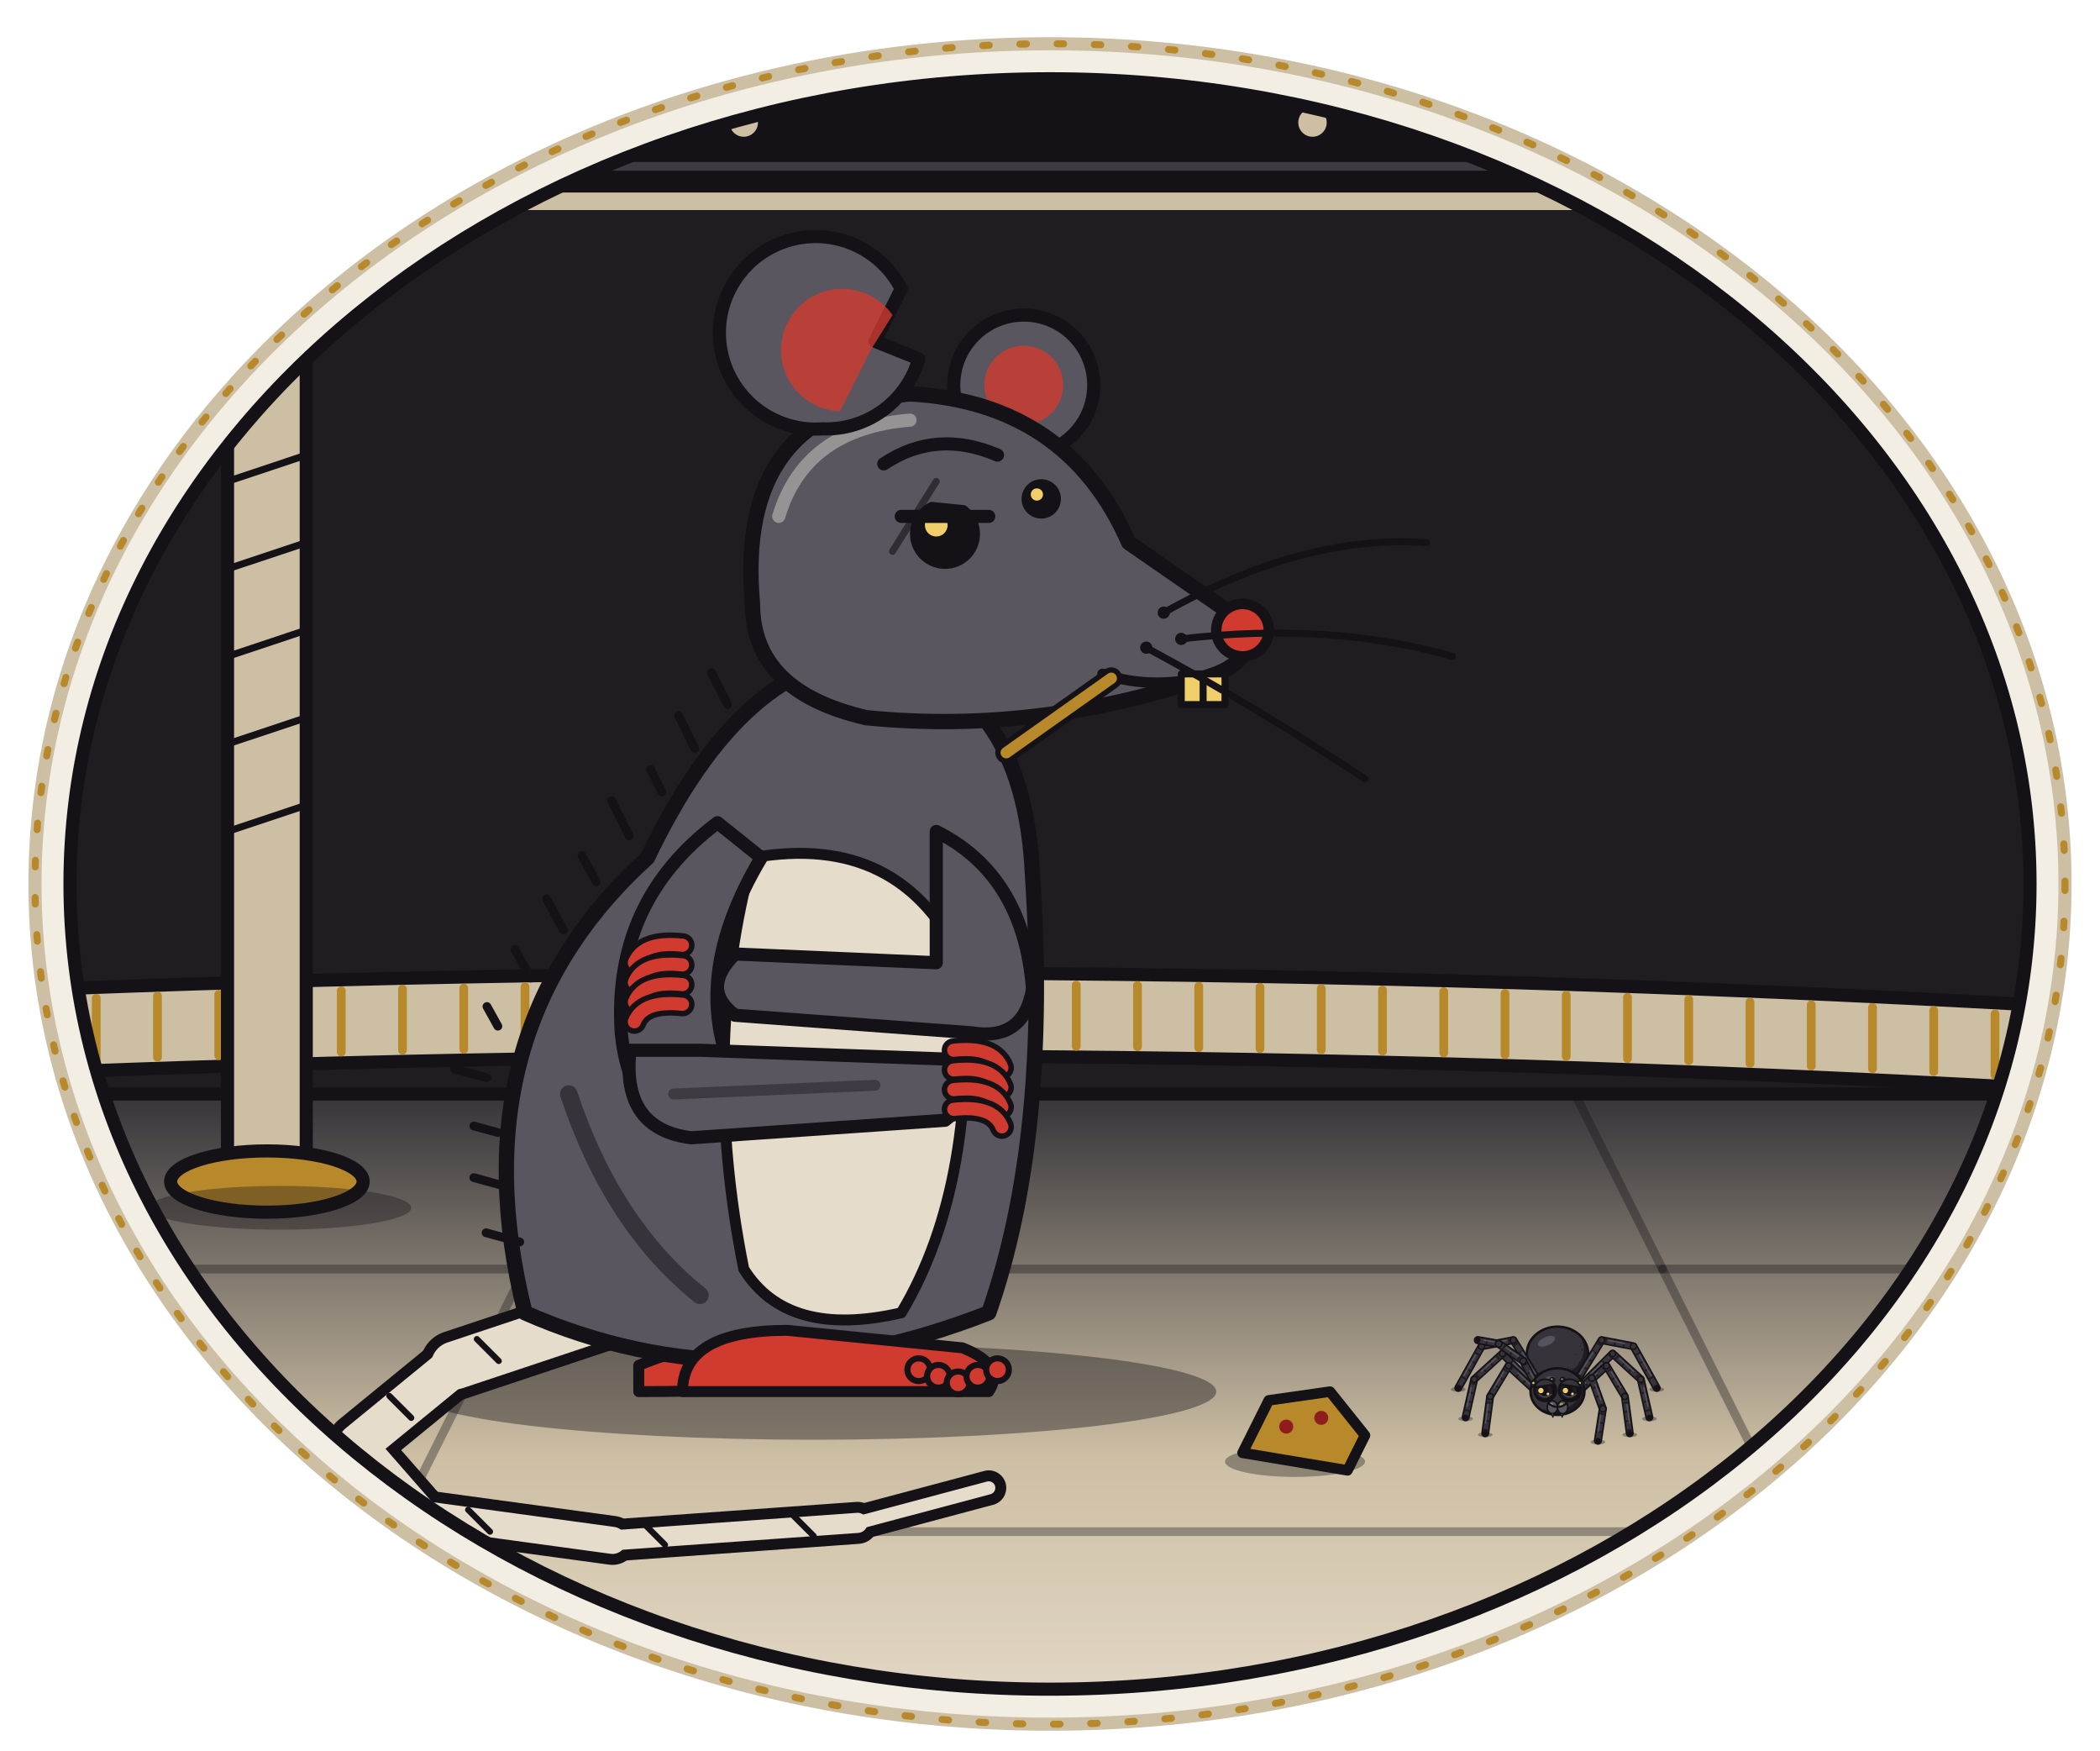
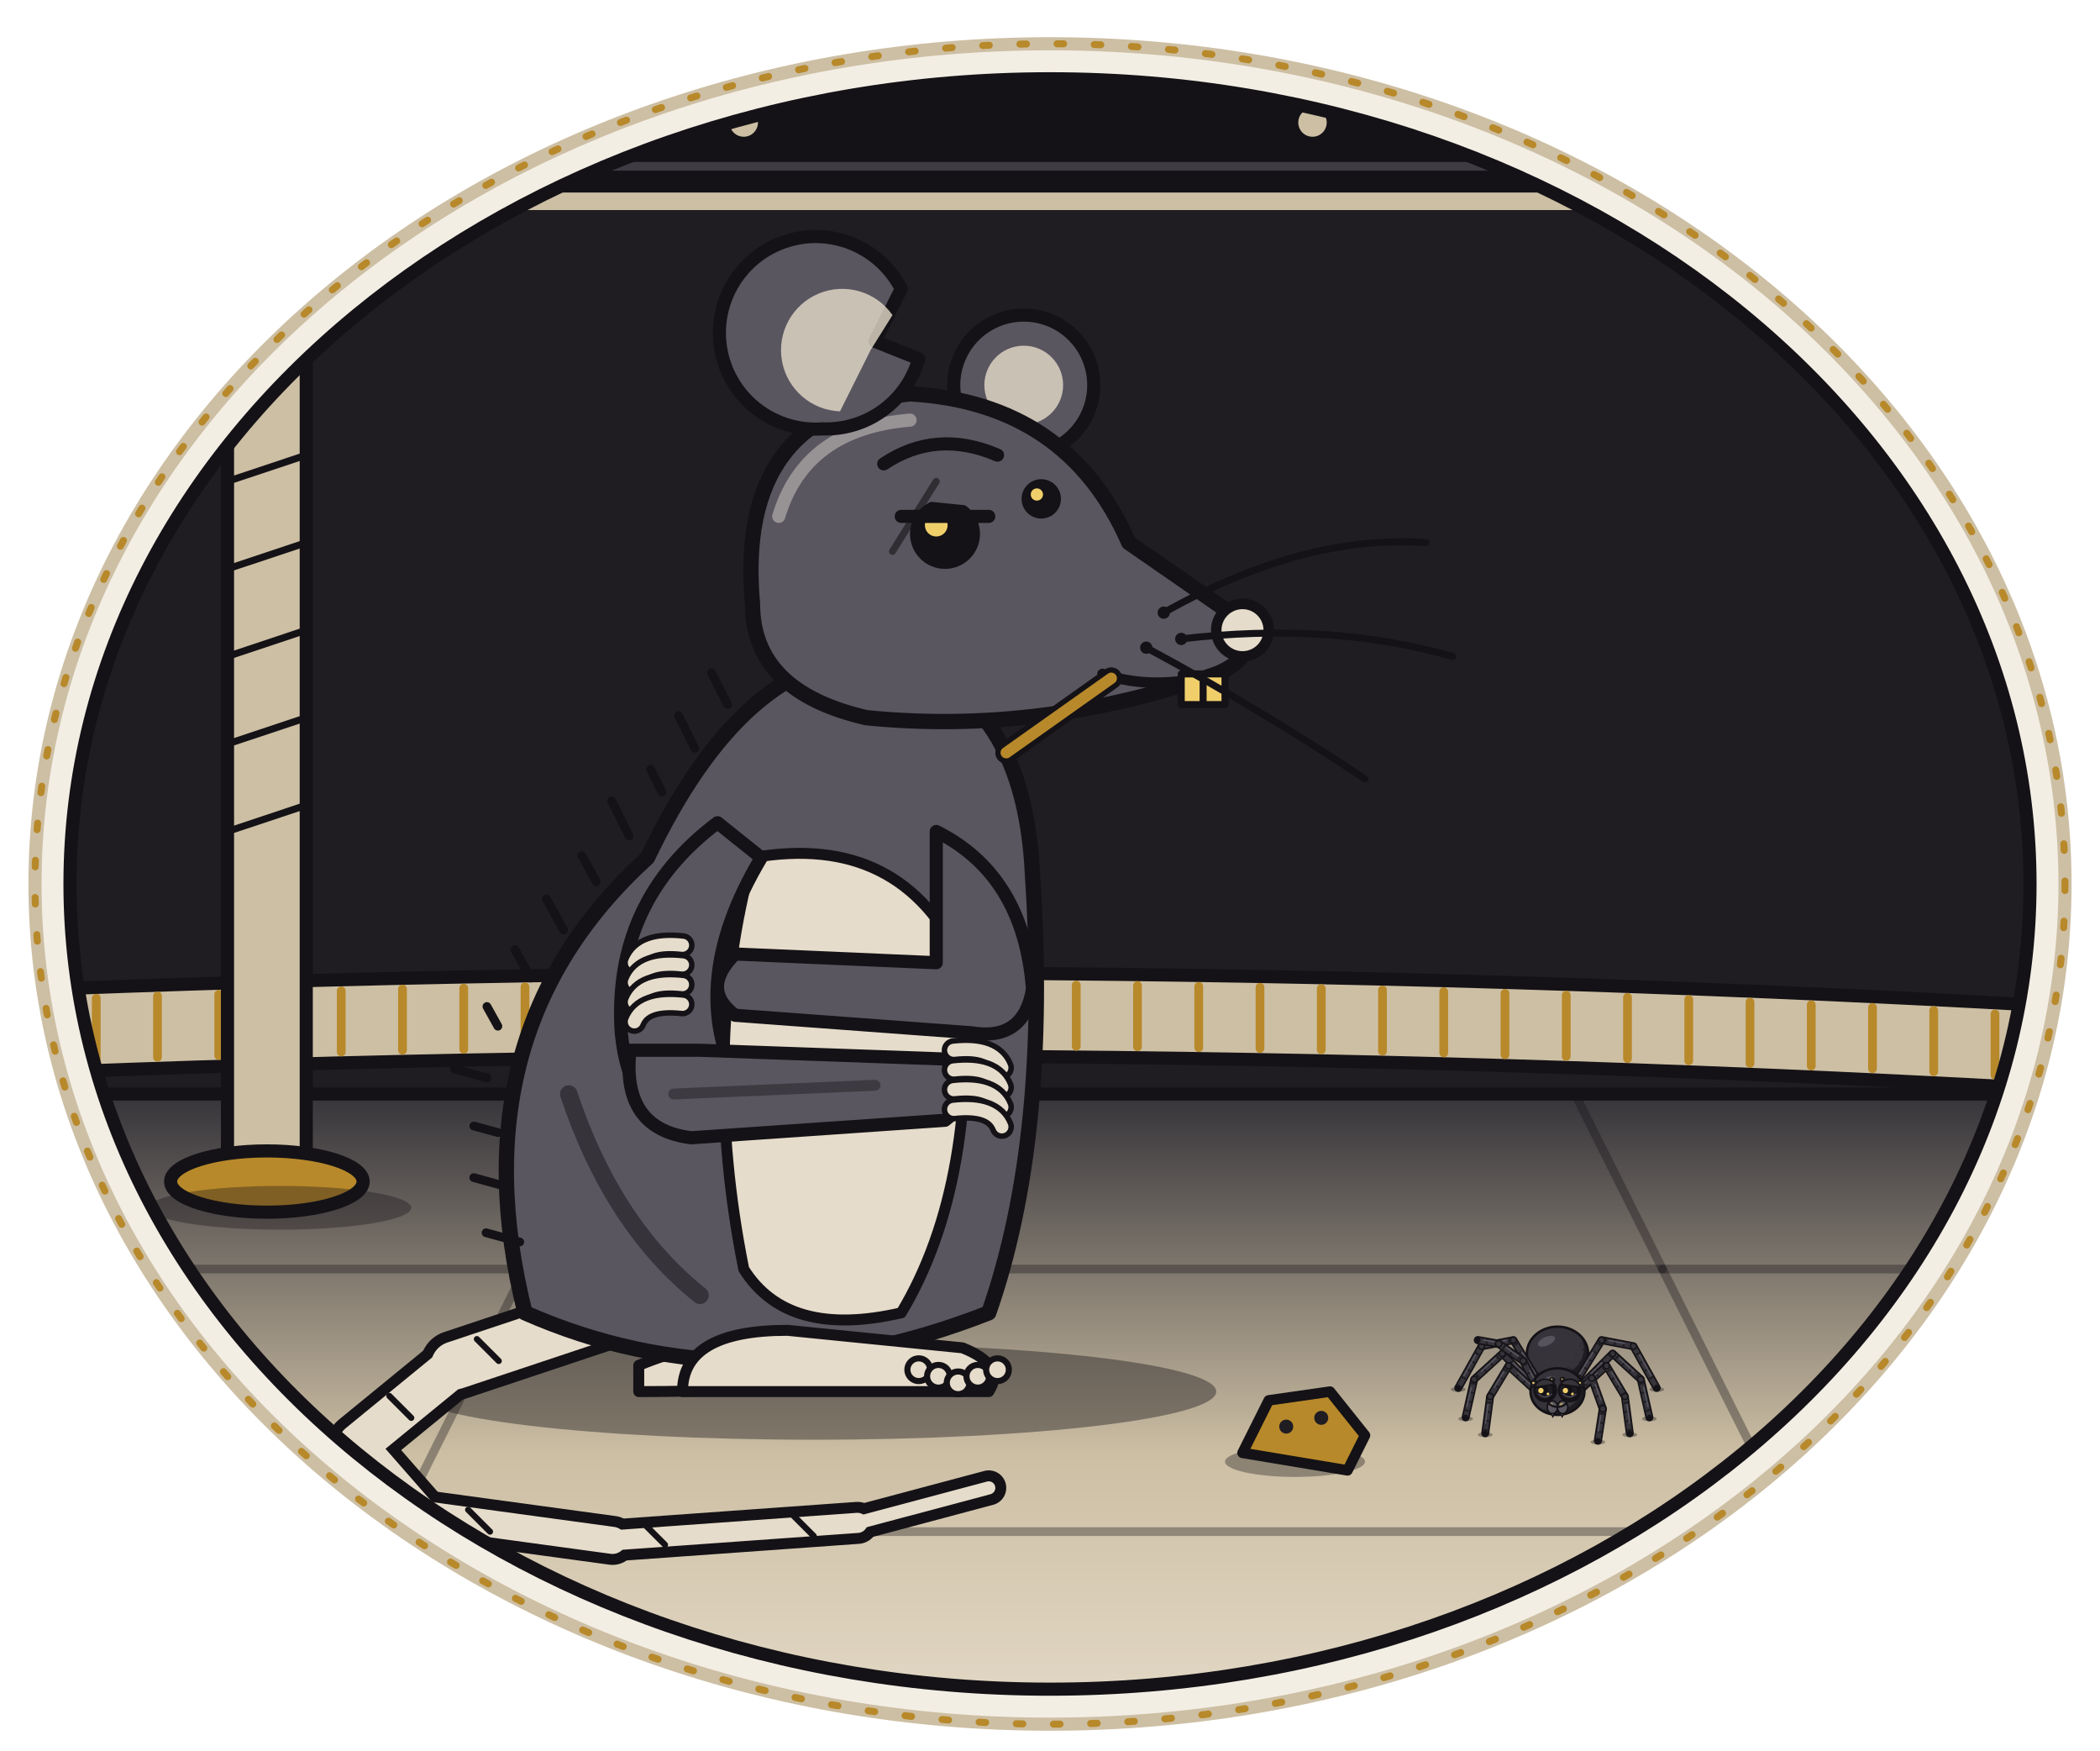
<svg xmlns="http://www.w3.org/2000/svg" viewBox="0 0 480 400" role="img" aria-labelledby="creature-rat-title">
  <defs>
    <linearGradient id="cr-rat-floor1" x1="0" y1="0" x2="0" y2="1">
      <stop offset="0" stop-color="#36343a" />
      <stop offset="0.55" stop-color="#cdbfa4" />
      <stop offset="1" stop-color="#e6dccb" />
    </linearGradient>
  </defs>
  <clipPath id="cr-rat-ov0">
    <ellipse cx="240" cy="202" rx="224" ry="184" fill="#000" />
  </clipPath>
  <ellipse cx="240" cy="202" rx="232" ry="192" fill="#f3eee4" stroke="#cdbfa4" stroke-width="3" />
  <ellipse cx="240" cy="202" rx="224" ry="184" fill="#e6dccb" stroke="#cdbfa4" stroke-width="2.5" />
  <g clip-path="url(#cr-rat-ov0)">
    <path d="M0 0 H480 V400 H0 Z" fill="#1f1d22" />
    <path d="M0 250 H480 V400 H0 Z" fill="url(#cr-rat-floor1)" />
    <path d="M0 250 L480 250" stroke="#141216" stroke-width="3" stroke-linecap="round" />
    <path d="M0 290 L480 290" stroke="#141216" stroke-width="2" stroke-linecap="round" opacity="0.35" />
    <path d="M150 250 L120 290" stroke="#141216" stroke-width="2" stroke-linecap="round" opacity="0.35" />
    <path d="M360 250 L380 290" stroke="#141216" stroke-width="2" stroke-linecap="round" opacity="0.35" />
    <path d="M0 350 L480 350" stroke="#141216" stroke-width="2" stroke-linecap="round" opacity="0.35" />
    <path d="M120 290 L90 350" stroke="#141216" stroke-width="2" stroke-linecap="round" opacity="0.35" />
    <path d="M380 290 L410 350" stroke="#141216" stroke-width="2" stroke-linecap="round" opacity="0.35" />
    <path d="M0 236 Q240 226 480 240" fill="none" stroke="#141216" stroke-width="22" stroke-linecap="round" stroke-linejoin="round" />
    <path d="M0 236 Q240 226 480 240" fill="none" stroke="#cdbfa4" stroke-width="16" stroke-linecap="round" stroke-linejoin="round" />
    <path d="M8 228.7 v14M22 228.1 v14M36 227.6 v14M50 227.2 v14M64 226.8 v14M78 226.4 v14M92 226 v14M106 225.8 v14M120 225.5 v14M134 225.3 v14M148 225.1 v14M162 225 v14M176 224.9 v14M190 224.8 v14M204 224.8 v14M218 224.9 v14M232 224.9 v14M246 225.1 v14M260 225.2 v14M274 225.4 v14M288 225.6 v14M302 225.9 v14M316 226.2 v14M330 226.6 v14M344 227 v14M358 227.4 v14M372 227.9 v14M386 228.4 v14M400 229 v14M414 229.6 v14M428 230.2 v14M442 230.9 v14M456 231.7 v14M470 232.4 v14" fill="none" stroke="#b8892a" stroke-width="2" stroke-linecap="round" stroke-linejoin="round" />
    <path d="M0 0 H480 V46 H0 Z" fill="#141216" />
    <path d="M0 46 H480" fill="none" stroke="#cdbfa4" stroke-width="4" stroke-linecap="round" stroke-linejoin="round" />
    <path d="M0 38 H480" fill="none" stroke="#5a5660" stroke-width="2" stroke-linecap="round" stroke-linejoin="round" opacity="0.6" />
    <circle cx="70" cy="28" r="4" fill="#cdbfa4" stroke="#141216" stroke-width="1.5" />
    <circle cx="170" cy="28" r="4" fill="#cdbfa4" stroke="#141216" stroke-width="1.5" />
    <circle cx="300" cy="28" r="4" fill="#cdbfa4" stroke="#141216" stroke-width="1.5" />
    <circle cx="410" cy="28" r="4" fill="#cdbfa4" stroke="#141216" stroke-width="1.5" />
    <path d="M52 46 H70 V268 H52 Z" fill="#cdbfa4" stroke="#141216" stroke-width="3" stroke-linecap="round" stroke-linejoin="round" />
    <path d="M52 90 l18 -6 M52 110 l18 -6 M52 130 l18 -6 M52 150 l18 -6 M52 170 l18 -6 M52 190 l18 -6" fill="none" stroke="#141216" stroke-width="1.6" stroke-linecap="round" stroke-linejoin="round" />
    <ellipse cx="61" cy="270" rx="22" ry="7" fill="#b8892a" stroke="#141216" stroke-width="3" />
    <ellipse cx="64" cy="276" rx="30" ry="5" fill="#141216" opacity="0.35" />
    <ellipse cx="296" cy="334" rx="16" ry="3.5" fill="#141216" opacity="0.35" />
    <path d="M284 332 l6 -12 l14 -2 l8 10 l-4 8 Z" fill="#b8892a" stroke="#141216" stroke-width="2.4" stroke-linecap="round" stroke-linejoin="round" />
-     <circle cx="294" cy="326" r="1.6" fill="#8f1d1d" />
-     <circle cx="302" cy="324" r="1.6" fill="#8f1d1d" />
+     <circle cx="294" cy="326" r="1.6" fill="#1f1d22" />
+     <circle cx="302" cy="324" r="1.6" fill="#1f1d22" />
    <ellipse cx="186" cy="318" rx="92" ry="11" fill="#141216" opacity="0.4" />
    <path d="M140 300 L104 312" stroke="#141216" stroke-width="16" stroke-linecap="round" />
    <path d="M104 312 L82 330" stroke="#141216" stroke-width="14.4" stroke-linecap="round" />
    <path d="M82 330 L96 346" stroke="#141216" stroke-width="12.8" stroke-linecap="round" />
    <path d="M96 346 L140 352" stroke="#141216" stroke-width="11.2" stroke-linecap="round" />
    <path d="M140 352 L196 348" stroke="#141216" stroke-width="9.6" stroke-linecap="round" />
    <path d="M196 348 L226 340" stroke="#141216" stroke-width="8" stroke-linecap="round" />
    <path d="M140 300 L104 312" stroke="#e6dccb" stroke-width="11" stroke-linecap="round" />
    <path d="M104 312 L82 330" stroke="#e6dccb" stroke-width="9.4" stroke-linecap="round" />
    <path d="M82 330 L96 346" stroke="#e6dccb" stroke-width="7.8" stroke-linecap="round" />
    <path d="M96 346 L140 352" stroke="#e6dccb" stroke-width="6.2" stroke-linecap="round" />
    <path d="M140 352 L196 348" stroke="#e6dccb" stroke-width="4.6" stroke-linecap="round" />
    <path d="M196 348 L226 340" stroke="#e6dccb" stroke-width="3" stroke-linecap="round" />
    <path d="M109 306 l5 5M89 319 l5 5M85 335 l5 5M107 345 l5 5M147 348 l5 5M181 346 l5 5" fill="none" stroke="#141216" stroke-width="1.4" stroke-linecap="round" stroke-linejoin="round" />
-     <path d="M146 312 Q170 302 198 310 L200 316 Q170 318 146 318 Z" fill="#d13a2f" stroke="#141216" stroke-width="2.5" stroke-linecap="round" stroke-linejoin="round" />
+     <path d="M146 312 Q170 302 198 310 L200 316 Q170 318 146 318 Z" fill="#e6dccb" stroke="#141216" stroke-width="2.5" stroke-linecap="round" stroke-linejoin="round" />
    <path d="M120 300 Q104 236 148 196 Q170 150 200 150 Q234 156 236 200 Q240 260 226 300 Q170 322 120 300 Z" fill="#5a5660" stroke="#141216" stroke-width="3.5" stroke-linecap="round" stroke-linejoin="round" />
    <path d="M172 196 Q206 190 220 220 Q224 270 206 300 Q180 306 170 290 Q160 240 172 196 Z" fill="#e6dccb" stroke="#141216" stroke-width="2.5" stroke-linecap="round" stroke-linejoin="round" />
    <path d="M118.8 283.8 l-7.7 -2.1M116.3 271.3 l-8 -2.2M113.8 258.8 l-5.5 -1.5M111.3 246.3 l-7.4 -2M113.8 234.5 l-2.5 -4.5M121.3 223.5 l-3.6 -6.5M128.8 212.5 l-3.9 -7.1M136.3 201.5 l-3.3 -6M143.8 191 l-4 -8M151.3 181 l-2.6 -5.2M158.8 171 l-3.7 -7.5M166.3 161 l-3.7 -7.3" stroke="#141216" stroke-width="2" stroke-linecap="round" fill="none" />
    <path d="M130 250 Q140 280 160 296" fill="none" stroke="#36343a" stroke-width="4" stroke-linecap="round" stroke-linejoin="round" />
-     <path d="M156 318 Q156 304 180 304 L220 308 Q230 312 226 318 Z" fill="#d13a2f" stroke="#141216" stroke-width="2.5" stroke-linecap="round" stroke-linejoin="round" />
-     <circle cx="210" cy="313" r="2.6" fill="#d13a2f" stroke="#141216" stroke-width="1.4" />
-     <circle cx="214.5" cy="314.5" r="2.6" fill="#d13a2f" stroke="#141216" stroke-width="1.4" />
-     <circle cx="219" cy="316" r="2.6" fill="#d13a2f" stroke="#141216" stroke-width="1.4" />
-     <circle cx="223.5" cy="314.5" r="2.6" fill="#d13a2f" stroke="#141216" stroke-width="1.4" />
-     <circle cx="228" cy="313" r="2.6" fill="#d13a2f" stroke="#141216" stroke-width="1.4" />
+     <path d="M156 318 Q156 304 180 304 L220 308 Q230 312 226 318 Z" fill="#e6dccb" stroke="#141216" stroke-width="2.5" stroke-linecap="round" stroke-linejoin="round" />
+     <circle cx="210" cy="313" r="2.6" fill="#e6dccb" stroke="#141216" stroke-width="1.4" />
+     <circle cx="214.5" cy="314.5" r="2.6" fill="#e6dccb" stroke="#141216" stroke-width="1.4" />
+     <circle cx="219" cy="316" r="2.6" fill="#e6dccb" stroke="#141216" stroke-width="1.4" />
+     <circle cx="223.5" cy="314.5" r="2.6" fill="#e6dccb" stroke="#141216" stroke-width="1.4" />
+     <circle cx="228" cy="313" r="2.6" fill="#e6dccb" stroke="#141216" stroke-width="1.4" />
    <path d="M214 190 Q234 200 236 226 Q234 238 222 236 L168 232 Q160 226 168 218 L214 220 Z" fill="#5a5660" stroke="#141216" stroke-width="3" stroke-linecap="round" stroke-linejoin="round" />
    <path d="M164 188 Q140 206 142 236 Q144 256 158 256 L170 250 Q156 226 174 196 Z" fill="#5a5660" stroke="#141216" stroke-width="3" stroke-linecap="round" stroke-linejoin="round" />
    <path d="M156 216 q-9 -1 -11 4" fill="none" stroke="#141216" stroke-width="5.5" stroke-linecap="round" stroke-linejoin="round" />
-     <path d="M156 216 q-9 -1 -11 4" fill="none" stroke="#d13a2f" stroke-width="3" stroke-linecap="round" stroke-linejoin="round" />
+     <path d="M156 216 q-9 -1 -11 4" fill="none" stroke="#e6dccb" stroke-width="3" stroke-linecap="round" stroke-linejoin="round" />
    <path d="M156 220.5 q-9 -1 -11 4" fill="none" stroke="#141216" stroke-width="5.5" stroke-linecap="round" stroke-linejoin="round" />
-     <path d="M156 220.5 q-9 -1 -11 4" fill="none" stroke="#d13a2f" stroke-width="3" stroke-linecap="round" stroke-linejoin="round" />
+     <path d="M156 220.5 q-9 -1 -11 4" fill="none" stroke="#e6dccb" stroke-width="3" stroke-linecap="round" stroke-linejoin="round" />
    <path d="M156 225 q-9 -1 -11 4" fill="none" stroke="#141216" stroke-width="5.5" stroke-linecap="round" stroke-linejoin="round" />
-     <path d="M156 225 q-9 -1 -11 4" fill="none" stroke="#d13a2f" stroke-width="3" stroke-linecap="round" stroke-linejoin="round" />
+     <path d="M156 225 q-9 -1 -11 4" fill="none" stroke="#e6dccb" stroke-width="3" stroke-linecap="round" stroke-linejoin="round" />
    <path d="M156 229.5 q-9 -1 -11 4" fill="none" stroke="#141216" stroke-width="5.5" stroke-linecap="round" stroke-linejoin="round" />
-     <path d="M156 229.5 q-9 -1 -11 4" fill="none" stroke="#d13a2f" stroke-width="3" stroke-linecap="round" stroke-linejoin="round" />
+     <path d="M156 229.5 q-9 -1 -11 4" fill="none" stroke="#e6dccb" stroke-width="3" stroke-linecap="round" stroke-linejoin="round" />
    <path d="M144 240 Q142 258 158 260 L216 256 Q224 250 216 242 L160 240 Z" fill="#5a5660" stroke="#141216" stroke-width="3" stroke-linecap="round" stroke-linejoin="round" />
    <path d="M218 240 q9 -1 11 4" fill="none" stroke="#141216" stroke-width="5.5" stroke-linecap="round" stroke-linejoin="round" />
-     <path d="M218 240 q9 -1 11 4" fill="none" stroke="#d13a2f" stroke-width="3" stroke-linecap="round" stroke-linejoin="round" />
+     <path d="M218 240 q9 -1 11 4" fill="none" stroke="#e6dccb" stroke-width="3" stroke-linecap="round" stroke-linejoin="round" />
    <path d="M218 244.5 q9 -1 11 4" fill="none" stroke="#141216" stroke-width="5.5" stroke-linecap="round" stroke-linejoin="round" />
-     <path d="M218 244.5 q9 -1 11 4" fill="none" stroke="#d13a2f" stroke-width="3" stroke-linecap="round" stroke-linejoin="round" />
+     <path d="M218 244.5 q9 -1 11 4" fill="none" stroke="#e6dccb" stroke-width="3" stroke-linecap="round" stroke-linejoin="round" />
    <path d="M218 249 q9 -1 11 4" fill="none" stroke="#141216" stroke-width="5.5" stroke-linecap="round" stroke-linejoin="round" />
-     <path d="M218 249 q9 -1 11 4" fill="none" stroke="#d13a2f" stroke-width="3" stroke-linecap="round" stroke-linejoin="round" />
+     <path d="M218 249 q9 -1 11 4" fill="none" stroke="#e6dccb" stroke-width="3" stroke-linecap="round" stroke-linejoin="round" />
    <path d="M218 253.5 q9 -1 11 4" fill="none" stroke="#141216" stroke-width="5.5" stroke-linecap="round" stroke-linejoin="round" />
-     <path d="M218 253.5 q9 -1 11 4" fill="none" stroke="#d13a2f" stroke-width="3" stroke-linecap="round" stroke-linejoin="round" />
+     <path d="M218 253.5 q9 -1 11 4" fill="none" stroke="#e6dccb" stroke-width="3" stroke-linecap="round" stroke-linejoin="round" />
    <path d="M154 250 L200 248" fill="none" stroke="#36343a" stroke-width="2.5" stroke-linecap="round" stroke-linejoin="round" opacity="0.8" />
    <circle cx="234" cy="88" r="16" fill="#5a5660" stroke="#141216" stroke-width="3" />
-     <circle cx="234" cy="88" r="9" fill="#d13a2f" opacity="0.8" />
+     <circle cx="234" cy="88" r="9" fill="#e6dccb" opacity="0.8" />
    <path d="M172 138 Q168 94 208 90 Q244 92 258 124 L284 142 Q288 150 278 154 Q238 168 198 164 Q172 158 172 138 Z" fill="#5a5660" stroke="#141216" stroke-width="3.5" stroke-linecap="round" stroke-linejoin="round" />
    <path d="M178 118 Q184 98 208 96" fill="none" stroke="#f3eee4" stroke-width="3" stroke-linecap="round" stroke-linejoin="round" opacity="0.4" />
    <path d="M188 98 A22 22 0 1 1 206 66 L200 78 L210 82 A22 22 0 0 1 188 98 Z" fill="#5a5660" stroke="#141216" stroke-width="3" stroke-linecap="round" stroke-linejoin="round" />
-     <path d="M192 94 A14 14 0 1 1 204 72 L199 80 Z" fill="#d13a2f" opacity="0.8" />
-     <circle cx="284" cy="144" r="6" fill="#d13a2f" stroke="#141216" stroke-width="2.4" />
+     <path d="M192 94 A14 14 0 1 1 204 72 L199 80 Z" fill="#e6dccb" opacity="0.8" />
+     <circle cx="284" cy="144" r="6" fill="#e6dccb" stroke="#141216" stroke-width="2.4" />
    <circle cx="238" cy="114" r="4.5" fill="#141216" />
    <circle cx="237" cy="113" r="1.4" fill="#f0cf6b" />
    <circle cx="216" cy="122" r="8" fill="#141216" />
    <circle cx="214" cy="120" r="2.6" fill="#f0cf6b" />
    <path d="M206 118 L226 118" fill="none" stroke="#141216" stroke-width="3" stroke-linecap="round" stroke-linejoin="round" />
    <path d="M206 114 L226 116 L226 110 L206 110 Z" fill="#5a5660" />
    <path d="M202 106 q12 -8 26 -2" fill="none" stroke="#141216" stroke-width="3" stroke-linecap="round" stroke-linejoin="round" />
    <path d="M204 126 l10 -16" fill="none" stroke="#141216" stroke-width="1.6" stroke-linecap="round" stroke-linejoin="round" opacity="0.6" />
    <path d="M278 154 Q264 158 252 154" fill="none" stroke="#141216" stroke-width="2.4" stroke-linecap="round" stroke-linejoin="round" />
    <path d="M270 154 h5 v7 h-5 Z M275 154 h5 v7 h-5 Z" fill="#f0cf6b" stroke="#141216" stroke-width="1.6" stroke-linecap="round" stroke-linejoin="round" />
    <path d="M254 155 L230 172" fill="none" stroke="#141216" stroke-width="5" stroke-linecap="round" stroke-linejoin="round" />
    <path d="M254 155 L230 172" fill="none" stroke="#b8892a" stroke-width="2.6" stroke-linecap="round" stroke-linejoin="round" />
    <circle cx="266" cy="140" r="1.4" fill="#141216" />
    <circle cx="270" cy="146" r="1.4" fill="#141216" />
    <circle cx="262" cy="148" r="1.4" fill="#141216" />
    <path d="M266 140 Q298 122 326 124 M270 146 Q304 142 332 150 M262 148 Q288 162 312 178" fill="none" stroke="#141216" stroke-width="1.6" stroke-linecap="round" stroke-linejoin="round" />
  </g>
  <ellipse cx="240" cy="202" rx="224" ry="184" fill="none" stroke="#141216" stroke-width="3" />
  <ellipse cx="240" cy="202" rx="232" ry="192" fill="none" stroke="#b8892a" stroke-width="1.6" stroke-dasharray="1.5 7" stroke-linecap="round" />
  <g transform="translate(356 318) rotate(0) scale(0.14 0.14)">
    <ellipse cx="66" cy="82.4" rx="12" ry="4" fill="#141216" opacity="0.35" />
    <ellipse cx="118" cy="70.4" rx="12" ry="4" fill="#141216" opacity="0.35" />
    <ellipse cx="150" cy="44.4" rx="12" ry="4" fill="#141216" opacity="0.35" />
    <ellipse cx="162" cy="-3.6" rx="12" ry="4" fill="#141216" opacity="0.35" />
    <ellipse cx="-118" cy="70.4" rx="12" ry="4" fill="#141216" opacity="0.35" />
    <ellipse cx="-150" cy="44.4" rx="12" ry="4" fill="#141216" opacity="0.35" />
    <ellipse cx="-162" cy="-3.6" rx="12" ry="4" fill="#141216" opacity="0.35" />
    <g transform="rotate(0 0 -62)">
      <clipPath id="cr-rat-c2">
        <ellipse cx="0" cy="-62" rx="50" ry="44" fill="#000" />
      </clipPath>
      <ellipse cx="0" cy="-62" rx="50" ry="44" fill="#1f1d22" />
      <g clip-path="url(#cr-rat-c2)">
        <ellipse cx="-8" cy="-69.9" rx="51" ry="44.9" fill="#36343a" />
        <path d="M23.9 -36.9h0M36 -48.1h0M24.5 -97.9h0M5 -29.3h0M-25.9 -30.8h0M30.2 -61h0M40 -67.5h0M40.6 -69.2h0M37.2 -73.8h0M19.5 -35.4h0M-27.3 -31.3h0M-28.1 -30.4h0M-18.5 -33.8h0M17.1 -39.4h0M40.7 -81.2h0M20.8 -37.3h0M38.8 -78.1h0" stroke="#1f1d22" stroke-width="1.9" stroke-linecap="round" />
        <ellipse cx="-18" cy="-82.2" rx="15" ry="7" fill="#5a5660" transform="rotate(-24 -18 -82.2)" opacity="0.9" />
      </g>
      <ellipse cx="0" cy="-62" rx="50" ry="44" fill="none" stroke="#141216" stroke-width="4" />
    </g>
    <g>
      <path d="M28 -12 L72 -84 L124 -74 L162 -6" fill="none" stroke="#141216" stroke-width="13" stroke-linecap="round" stroke-linejoin="round" />
      <path d="M28 -12 L72 -84 L124 -74 L162 -6" fill="none" stroke="#36343a" stroke-width="8" stroke-linecap="round" stroke-linejoin="round" />
      <path d="M28 -12 L72 -84 L124 -74 L162 -6" fill="none" stroke="#1f1d22" stroke-width="8" stroke-dasharray="3 12" stroke-linejoin="round" />
      <path d="M36.2 -28.8 L58.2 -64.8M83.8 -83.5 L109.8 -78.5M133.9 -59.9 L152.9 -25.9" stroke="#5a5660" stroke-width="2.1" stroke-linecap="round" fill="none" />
      <circle cx="72" cy="-84" r="5" fill="#36343a" stroke="#141216" stroke-width="2.2" />
      <circle cx="124" cy="-74" r="5" fill="#36343a" stroke="#141216" stroke-width="2.2" />
      <circle cx="162" cy="-6" r="4.4" fill="#141216" />
    </g>
    <g>
      <path d="M-28 -12 L-72 -84 L-124 -74 L-162 -6" fill="none" stroke="#141216" stroke-width="13" stroke-linecap="round" stroke-linejoin="round" />
      <path d="M-28 -12 L-72 -84 L-124 -74 L-162 -6" fill="none" stroke="#36343a" stroke-width="8" stroke-linecap="round" stroke-linejoin="round" />
      <path d="M-28 -12 L-72 -84 L-124 -74 L-162 -6" fill="none" stroke="#1f1d22" stroke-width="8" stroke-dasharray="3 12" stroke-linejoin="round" />
      <path d="M-36.2 -28.8 L-58.2 -64.8M-83.8 -83.5 L-109.8 -78.5M-133.9 -59.9 L-152.9 -25.9" stroke="#5a5660" stroke-width="2.1" stroke-linecap="round" fill="none" />
      <circle cx="-72" cy="-84" r="5" fill="#36343a" stroke="#141216" stroke-width="2.2" />
      <circle cx="-124" cy="-74" r="5" fill="#36343a" stroke="#141216" stroke-width="2.2" />
      <circle cx="-162" cy="-6" r="4.4" fill="#141216" />
    </g>
    <g>
      <path d="M32 -4 L90 -62 L136 -20 L150 42" fill="none" stroke="#141216" stroke-width="13" stroke-linecap="round" stroke-linejoin="round" />
      <path d="M32 -4 L90 -62 L136 -20 L150 42" fill="none" stroke="#36343a" stroke-width="8" stroke-linecap="round" stroke-linejoin="round" />
      <path d="M32 -4 L90 -62 L136 -20 L150 42" fill="none" stroke="#1f1d22" stroke-width="8" stroke-dasharray="3 12" stroke-linejoin="round" />
      <path d="M43.5 -18 L72.5 -47M101.3 -54.1 L124.3 -33.1M140.8 -6.7 L147.8 24.3" stroke="#5a5660" stroke-width="2.1" stroke-linecap="round" fill="none" />
      <circle cx="90" cy="-62" r="5" fill="#36343a" stroke="#141216" stroke-width="2.2" />
      <circle cx="136" cy="-20" r="5" fill="#36343a" stroke="#141216" stroke-width="2.2" />
      <circle cx="150" cy="42" r="4.4" fill="#141216" />
    </g>
    <g>
      <path d="M-32 -4 L-90 -62 L-136 -20 L-150 42" fill="none" stroke="#141216" stroke-width="13" stroke-linecap="round" stroke-linejoin="round" />
      <path d="M-32 -4 L-90 -62 L-136 -20 L-150 42" fill="none" stroke="#36343a" stroke-width="8" stroke-linecap="round" stroke-linejoin="round" />
      <path d="M-32 -4 L-90 -62 L-136 -20 L-150 42" fill="none" stroke="#1f1d22" stroke-width="8" stroke-dasharray="3 12" stroke-linejoin="round" />
      <path d="M-43.5 -18 L-72.5 -47M-101.3 -54.1 L-124.3 -33.1M-140.8 -6.7 L-147.8 24.3" stroke="#5a5660" stroke-width="2.1" stroke-linecap="round" fill="none" />
      <circle cx="-90" cy="-62" r="5" fill="#36343a" stroke="#141216" stroke-width="2.2" />
      <circle cx="-136" cy="-20" r="5" fill="#36343a" stroke="#141216" stroke-width="2.2" />
      <circle cx="-150" cy="42" r="4.4" fill="#141216" />
    </g>
    <g>
      <path d="M30 4 L80 -42 L110 8 L118 68" fill="none" stroke="#141216" stroke-width="13" stroke-linecap="round" stroke-linejoin="round" />
      <path d="M30 4 L80 -42 L110 8 L118 68" fill="none" stroke="#36343a" stroke-width="8" stroke-linecap="round" stroke-linejoin="round" />
      <path d="M30 4 L80 -42 L110 8 L118 68" fill="none" stroke="#1f1d22" stroke-width="8" stroke-dasharray="3 12" stroke-linejoin="round" />
      <path d="M39.8 -7.4 L64.8 -30.4M88.1 -31.9 L103.1 -6.9M113.5 21 L117.5 51" stroke="#5a5660" stroke-width="2.1" stroke-linecap="round" fill="none" />
      <circle cx="80" cy="-42" r="5" fill="#36343a" stroke="#141216" stroke-width="2.2" />
      <circle cx="110" cy="8" r="5" fill="#36343a" stroke="#141216" stroke-width="2.2" />
      <circle cx="118" cy="68" r="4.4" fill="#141216" />
    </g>
    <g>
      <path d="M-30 4 L-80 -42 L-110 8 L-118 68" fill="none" stroke="#141216" stroke-width="13" stroke-linecap="round" stroke-linejoin="round" />
      <path d="M-30 4 L-80 -42 L-110 8 L-118 68" fill="none" stroke="#36343a" stroke-width="8" stroke-linecap="round" stroke-linejoin="round" />
      <path d="M-30 4 L-80 -42 L-110 8 L-118 68" fill="none" stroke="#1f1d22" stroke-width="8" stroke-dasharray="3 12" stroke-linejoin="round" />
      <path d="M-39.8 -7.4 L-64.8 -30.4M-88.1 -31.9 L-103.1 -6.9M-113.5 21 L-117.5 51" stroke="#5a5660" stroke-width="2.1" stroke-linecap="round" fill="none" />
      <circle cx="-80" cy="-42" r="5" fill="#36343a" stroke="#141216" stroke-width="2.2" />
      <circle cx="-110" cy="8" r="5" fill="#36343a" stroke="#141216" stroke-width="2.2" />
      <circle cx="-118" cy="68" r="4.4" fill="#141216" />
    </g>
    <g>
      <path d="M24 10 L56 -22 L74 28 L66 80" fill="none" stroke="#141216" stroke-width="13.4" stroke-linecap="round" stroke-linejoin="round" />
      <path d="M24 10 L56 -22 L74 28 L66 80" fill="none" stroke="#36343a" stroke-width="8.4" stroke-linecap="round" stroke-linejoin="round" />
      <path d="M24 10 L56 -22 L74 28 L66 80" fill="none" stroke="#1f1d22" stroke-width="8.4" stroke-dasharray="3 12" stroke-linejoin="round" />
      <path d="M29.7 1.7 L45.7 -14.3M61.7 -11.6 L70.7 13.4M70.4 39.2 L66.4 65.2" stroke="#5a5660" stroke-width="2.2" stroke-linecap="round" fill="none" />
      <circle cx="56" cy="-22" r="5.2" fill="#36343a" stroke="#141216" stroke-width="2.2" />
      <circle cx="74" cy="28" r="5.2" fill="#36343a" stroke="#141216" stroke-width="2.2" />
      <circle cx="66" cy="80" r="4.5" fill="#141216" />
    </g>
    <g>
      <path d="M-24 10 L-56 -50 L-96 -78 L-130 -84" fill="none" stroke="#141216" stroke-width="13.4" stroke-linecap="round" stroke-linejoin="round" />
      <path d="M-24 10 L-56 -50 L-96 -78 L-130 -84" fill="none" stroke="#36343a" stroke-width="8.4" stroke-linecap="round" stroke-linejoin="round" />
      <path d="M-24 10 L-56 -50 L-96 -78 L-130 -84" fill="none" stroke="#1f1d22" stroke-width="8.4" stroke-dasharray="3 12" stroke-linejoin="round" />
      <path d="M-29.4 -4.1 L-45.4 -34.1M-63.7 -57.7 L-83.7 -71.7M-103.2 -81.1 L-120.2 -84.1" stroke="#5a5660" stroke-width="2.2" stroke-linecap="round" fill="none" />
      <circle cx="-56" cy="-50" r="5.2" fill="#36343a" stroke="#141216" stroke-width="2.2" />
      <circle cx="-96" cy="-78" r="5.2" fill="#36343a" stroke="#141216" stroke-width="2.2" />
      <circle cx="-130" cy="-84" r="4.5" fill="#141216" />
    </g>
    <g transform="rotate(0 0 0)">
      <clipPath id="cr-rat-c3">
        <ellipse cx="0" cy="0" rx="44" ry="38" fill="#000" />
      </clipPath>
      <ellipse cx="0" cy="0" rx="44" ry="38" fill="#1f1d22" />
      <g clip-path="url(#cr-rat-c3)">
        <ellipse cx="-7" cy="-6.8" rx="44.9" ry="38.8" fill="#36343a" />
        <path d="M32 7.8h0M2.7 25.7h0M-21.4 29h0M-6.7 29.6h0M28.8 14.4h0M35.4 -15.9h0M8.3 23.8h0M32.3 3.1h0M32.7 9.9h0M31.8 7.7h0M31.7 -24.5h0M31.7 -20.3h0" stroke="#1f1d22" stroke-width="1.8" stroke-linecap="round" />
        <ellipse cx="-15.8" cy="-17.5" rx="13.2" ry="6.1" fill="#5a5660" transform="rotate(-24 -15.8 -17.5)" opacity="0.9" />
      </g>
      <ellipse cx="0" cy="0" rx="44" ry="38" fill="none" stroke="#141216" stroke-width="4" />
    </g>
    <path d="M-10.6 33.2 l3 8.5 l2.6 -7.6 Z" fill="#f3eee4" stroke="#141216" stroke-width="2" stroke-linecap="round" stroke-linejoin="round" />
    <path d="M10.6 33.2 l-3 8.5 l-2.5 -7.6 Z" fill="#f3eee4" stroke="#141216" stroke-width="2" stroke-linecap="round" stroke-linejoin="round" />
    <ellipse cx="-8.3" cy="25.5" rx="8.5" ry="10.5" fill="#5a5660" stroke="#141216" stroke-width="2.6" />
    <ellipse cx="8.3" cy="25.5" rx="8.5" ry="10.5" fill="#5a5660" stroke="#141216" stroke-width="2.6" />
    <ellipse cx="-10.2" cy="21.3" rx="3" ry="2.7" fill="#f0cf6b" opacity="0.55" />
    <ellipse cx="6.5" cy="21.3" rx="3" ry="2.7" fill="#f0cf6b" opacity="0.55" />
    <circle cx="-8.4" cy="-19.3" r="5" fill="#141216" />
    <circle cx="-8.4" cy="-19.3" r="3.4" fill="#1f1d22" />
    <circle cx="-9.4" cy="-20.4" r="1.2" fill="#f0cf6b" />
    <circle cx="8.4" cy="-19.3" r="5" fill="#141216" />
    <circle cx="8.4" cy="-19.3" r="3.4" fill="#1f1d22" />
    <circle cx="7.4" cy="-20.4" r="1.2" fill="#f0cf6b" />
    <circle cx="-37.8" cy="-12.5" r="6.7" fill="#141216" />
    <circle cx="-37.8" cy="-12.5" r="5.1" fill="#1f1d22" />
    <circle cx="-39.4" cy="-14.1" r="1.8" fill="#f0cf6b" />
    <circle cx="37.9" cy="-12.5" r="6.7" fill="#141216" />
    <circle cx="37.9" cy="-12.5" r="5.1" fill="#1f1d22" />
    <circle cx="36.3" cy="-14.1" r="1.8" fill="#f0cf6b" />
    <circle cx="-20" cy="-2" r="19.6" fill="#141216" />
    <clipPath id="cr-rat-e4">
      <circle cx="-20" cy="-2" r="17" fill="#000" />
    </clipPath>
    <g clip-path="url(#cr-rat-e4)">
      <circle cx="-20" cy="-2" r="17" fill="#141216" />
      <circle cx="-22.4" cy="-2" r="13.6" fill="#1f1d22" />
      <circle cx="-23.4" cy="-2" r="8.5" fill="#141216" />
      <path d="M-30.5 4.1 Q-20 13.6 -9.5 4.1" fill="none" stroke="#5a5660" stroke-width="1.7" stroke-linecap="round" stroke-linejoin="round" opacity="0.9" />
      <circle cx="-27.1" cy="-1.7" r="4.4" fill="#f0cf6b" />
      <circle cx="-15.6" cy="3.8" r="2.2" fill="#f0cf6b" />
      <path d="M-1.3 -22.4 L-1.3 -12.5 L-38.7 -6.8 L-38.7 -22.4 Z" fill="#36343a" />
      <path d="M-1.3 -12.5 L-38.7 -6.8" fill="none" stroke="#141216" stroke-width="2.72" stroke-linecap="round" stroke-linejoin="round" />
    </g>
    <circle cx="20" cy="-2" r="19.6" fill="#141216" />
    <clipPath id="cr-rat-e5">
      <circle cx="20" cy="-2" r="17" fill="#000" />
    </clipPath>
    <g clip-path="url(#cr-rat-e5)">
      <circle cx="20" cy="-2" r="17" fill="#141216" />
      <circle cx="17.6" cy="-2" r="13.6" fill="#1f1d22" />
      <circle cx="16.6" cy="-2" r="8.5" fill="#141216" />
      <path d="M9.5 4.1 Q20 13.6 30.5 4.1" fill="none" stroke="#5a5660" stroke-width="1.7" stroke-linecap="round" stroke-linejoin="round" opacity="0.9" />
      <circle cx="12.9" cy="-1.7" r="4.4" fill="#f0cf6b" />
      <circle cx="24.4" cy="3.8" r="2.2" fill="#f0cf6b" />
      <path d="M1.3 -22.4 L1.3 -12.5 L38.7 -6.8 L38.7 -22.4 Z" fill="#36343a" />
      <path d="M1.3 -12.5 L38.7 -6.8" fill="none" stroke="#141216" stroke-width="2.72" stroke-linecap="round" stroke-linejoin="round" />
    </g>
    <path d="M-15.3 19 Q0 31.2 15.3 19" fill="none" stroke="#141216" stroke-width="3.4" stroke-linecap="round" stroke-linejoin="round" />
  </g>
</svg>
